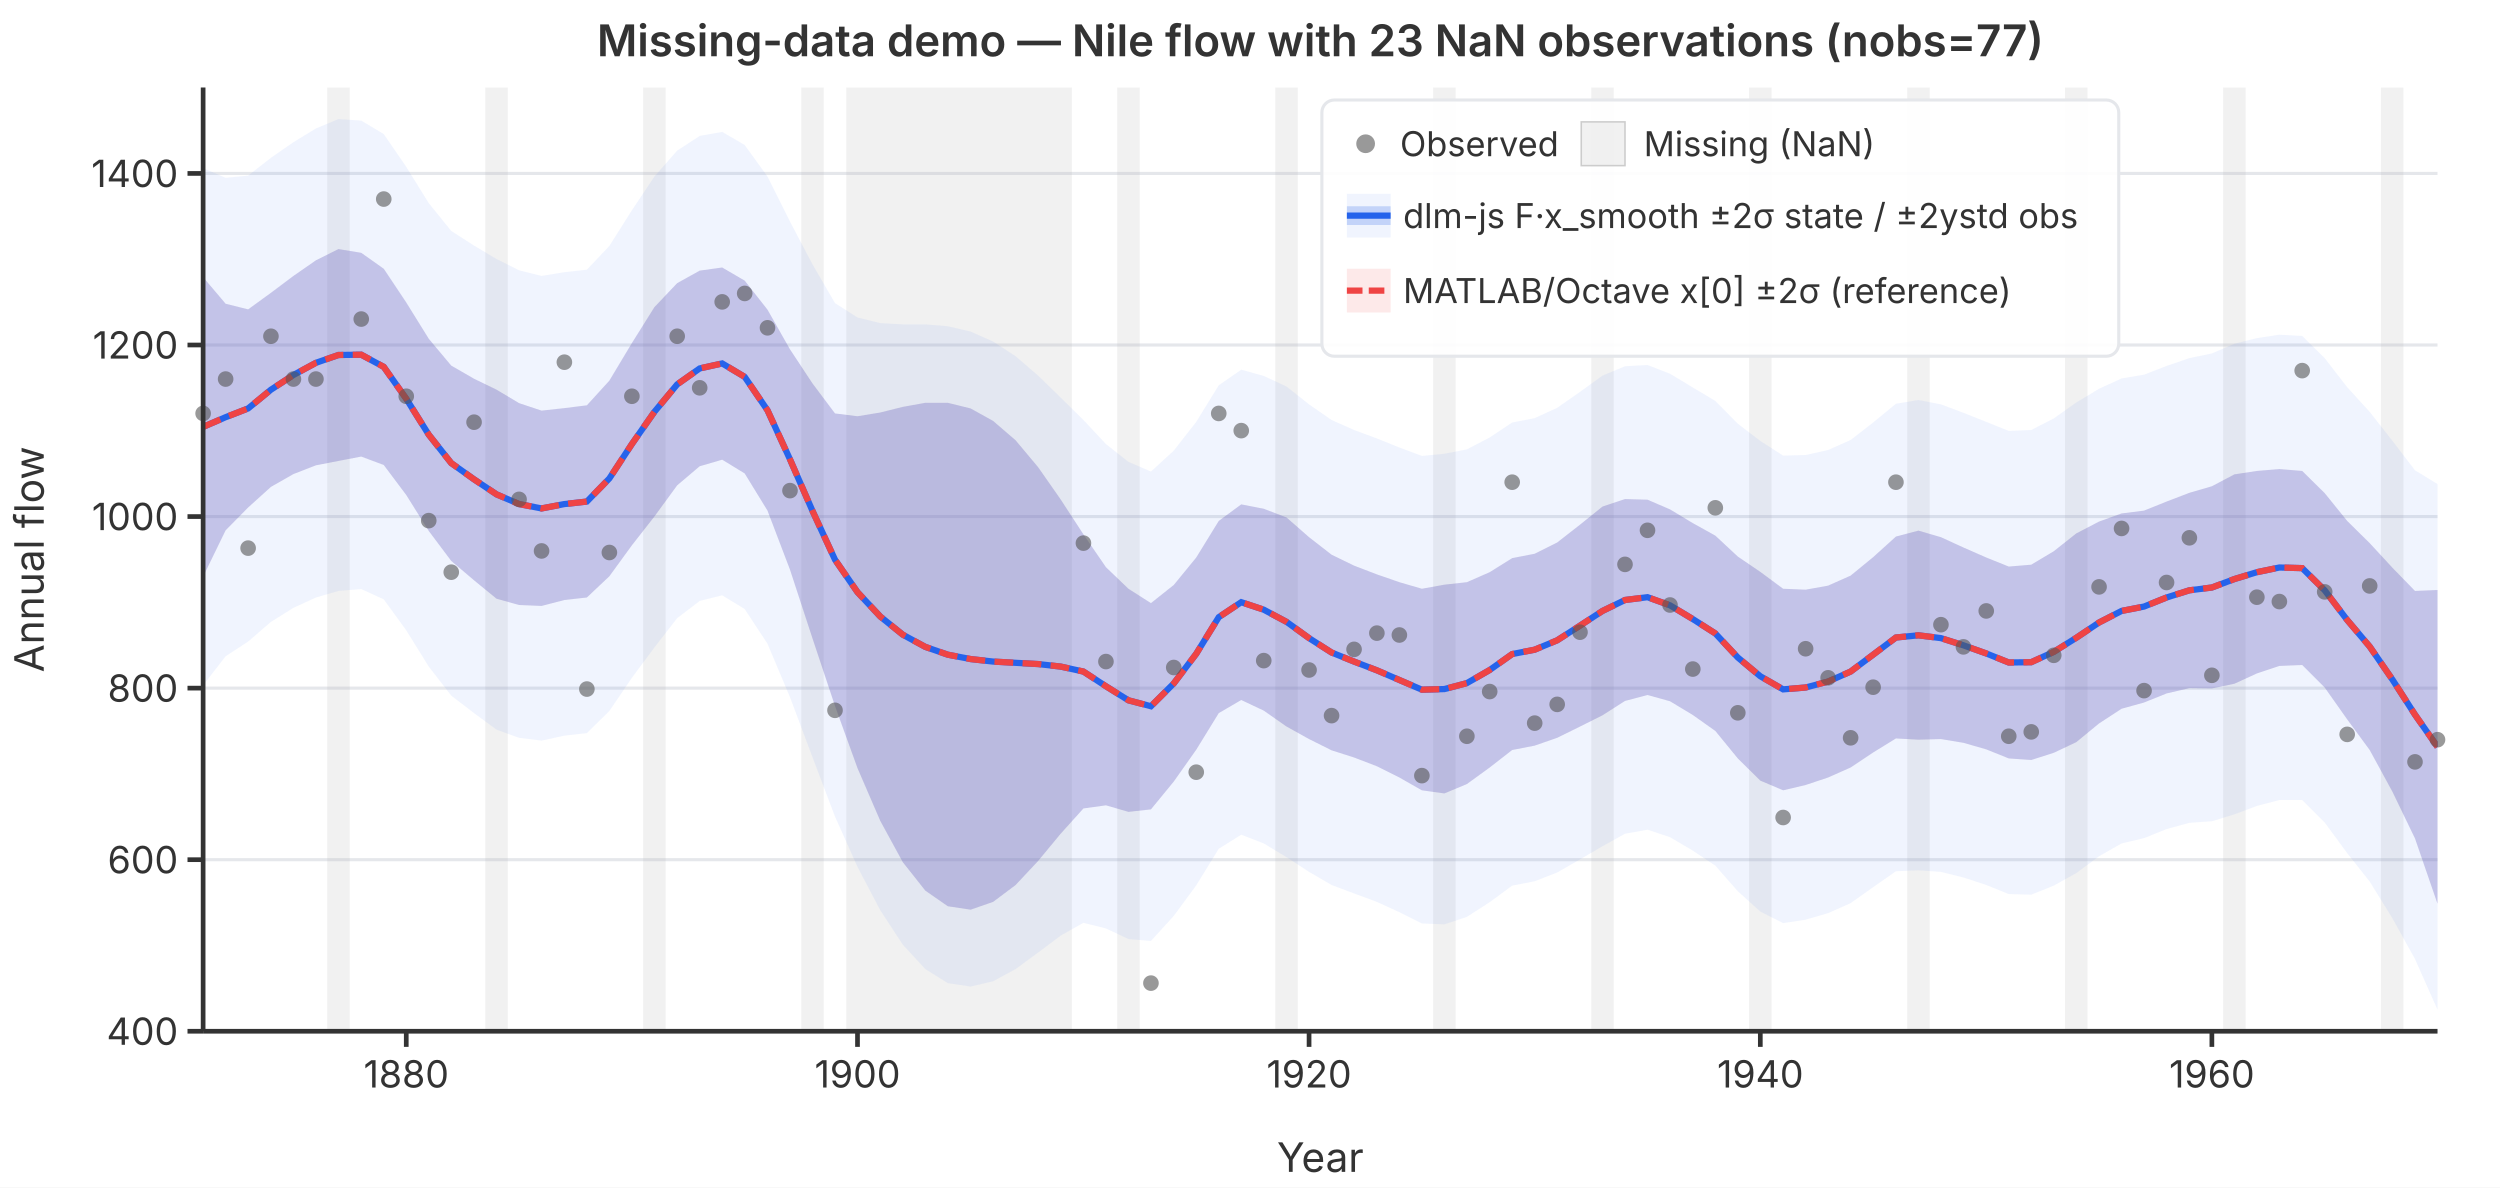
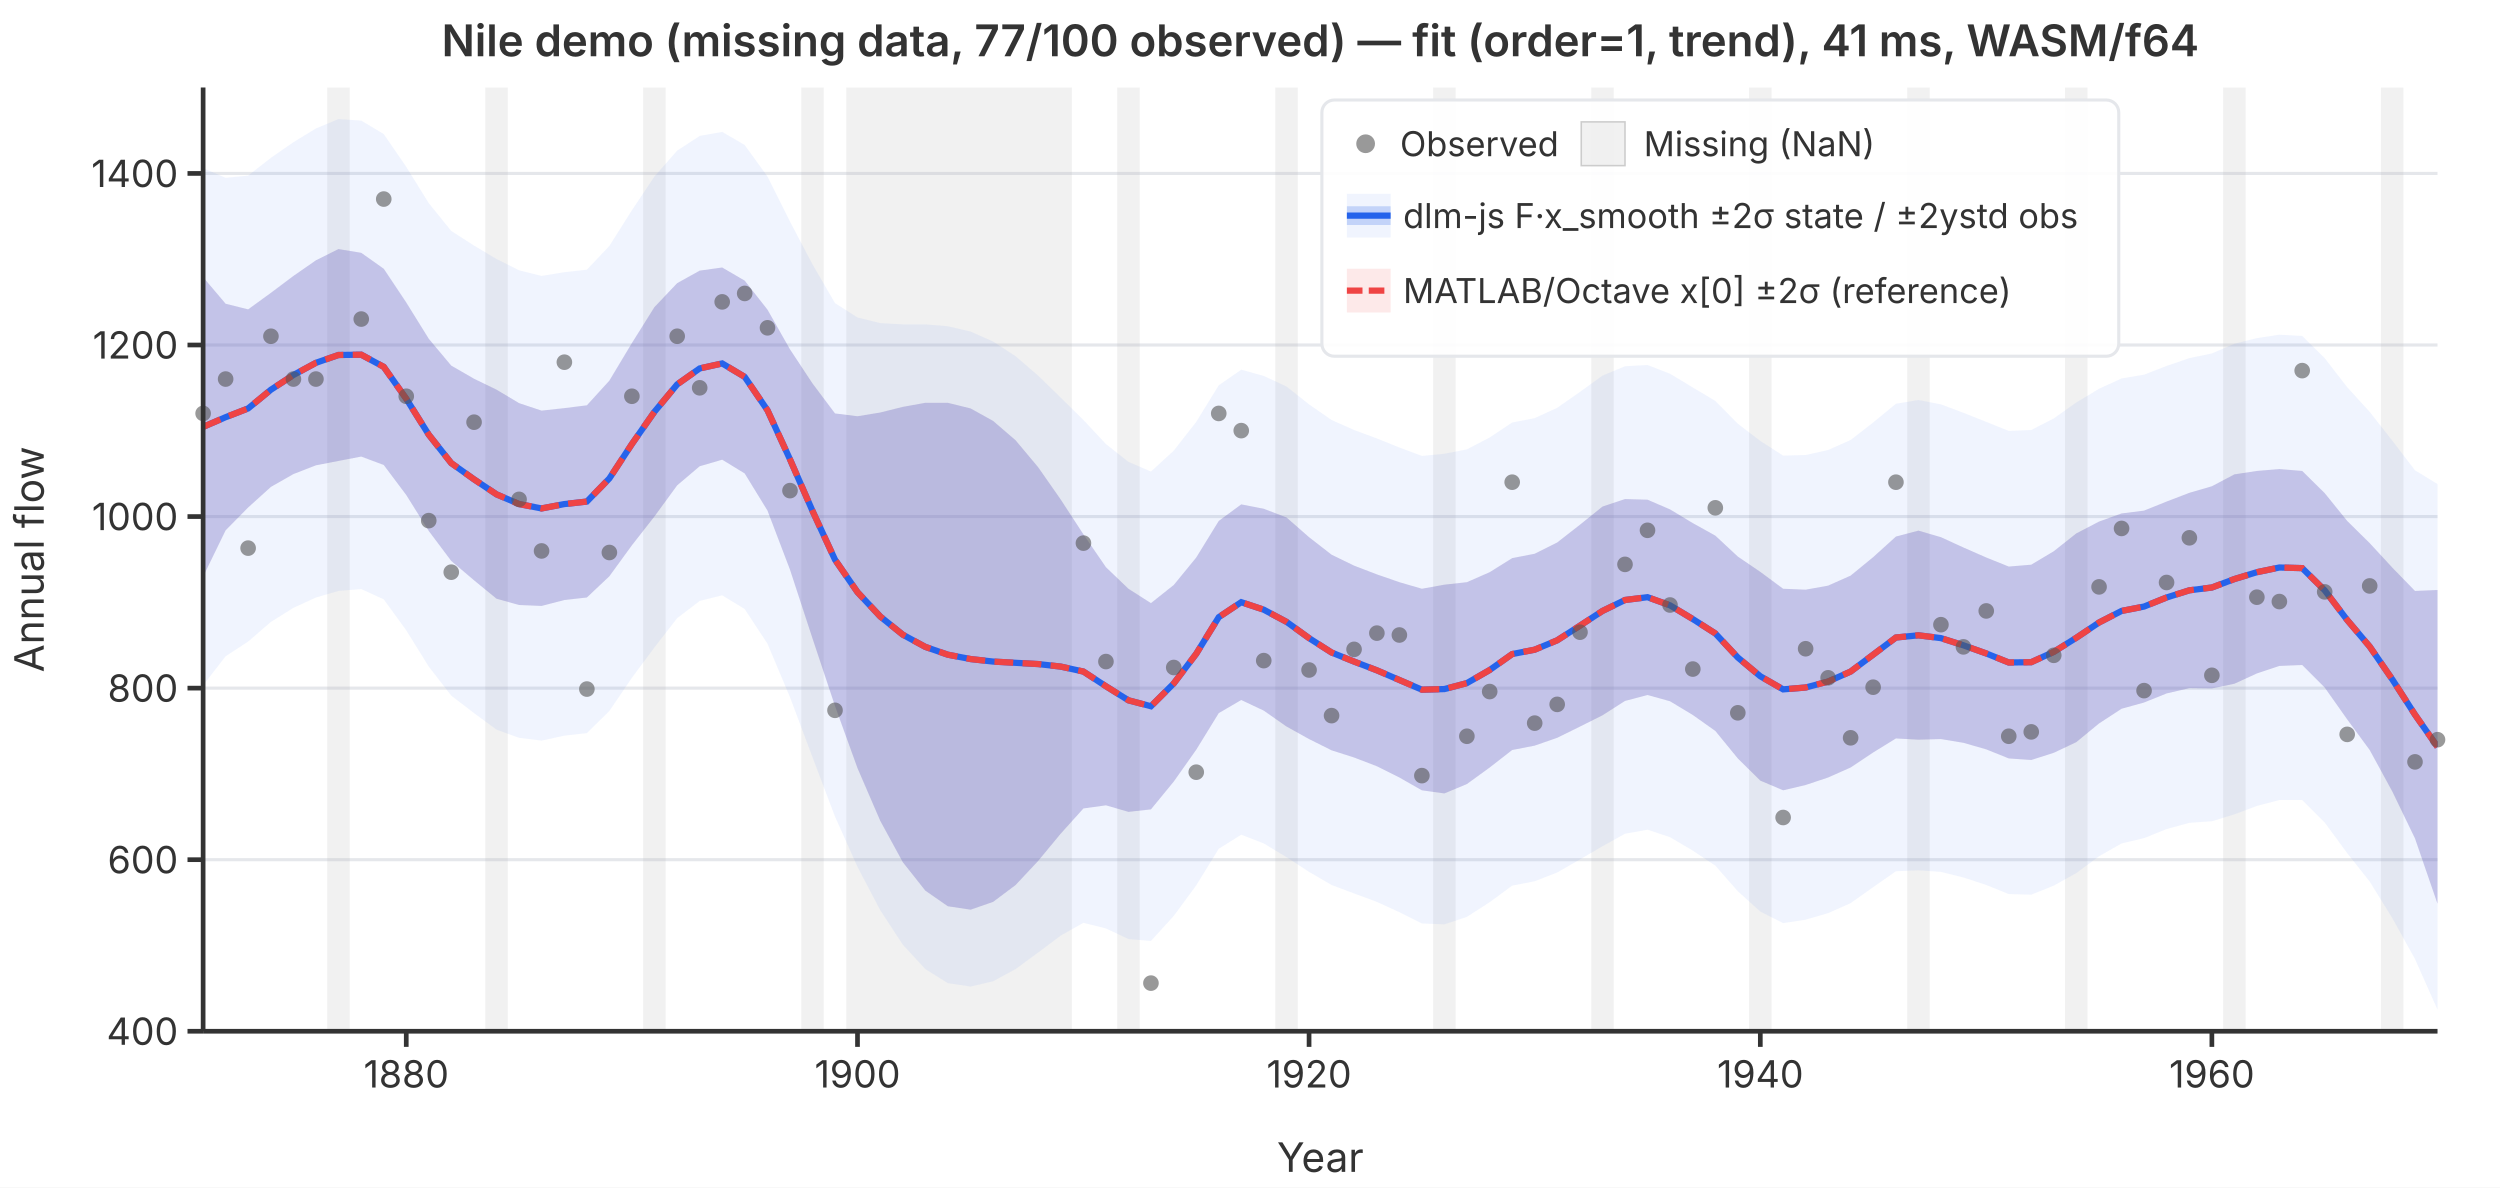
<svg xmlns="http://www.w3.org/2000/svg" viewBox="0 0 800 380" font-family="system-ui,-apple-system,sans-serif" font-size="12">
  <rect width="800" height="380" fill="white" />
  <defs>
    <clipPath id="plot-clip">
      <rect x="65" y="28" width="715" height="302" />
    </clipPath>
  </defs>
  <line x1="65" y1="330.0" x2="780" y2="330.0" stroke="#e5e7eb" stroke-width="1" />
  <line x1="65" y1="275.1" x2="780" y2="275.1" stroke="#e5e7eb" stroke-width="1" />
  <line x1="65" y1="220.2" x2="780" y2="220.2" stroke="#e5e7eb" stroke-width="1" />
  <line x1="65" y1="165.3" x2="780" y2="165.3" stroke="#e5e7eb" stroke-width="1" />
  <line x1="65" y1="110.4" x2="780" y2="110.4" stroke="#e5e7eb" stroke-width="1" />
  <line x1="65" y1="55.5" x2="780" y2="55.5" stroke="#e5e7eb" stroke-width="1" />
  <g clip-path="url(#plot-clip)">
    <rect x="104.7" y="28.0" width="7.2" height="302.0" fill="rgba(180,180,180,0.18)" />
    <rect x="155.3" y="28.0" width="7.2" height="302.0" fill="rgba(180,180,180,0.18)" />
    <rect x="205.8" y="28.0" width="7.2" height="302.0" fill="rgba(180,180,180,0.18)" />
    <rect x="256.4" y="28.0" width="7.2" height="302.0" fill="rgba(180,180,180,0.18)" />
    <rect x="270.8" y="28.0" width="72.2" height="302.0" fill="rgba(180,180,180,0.18)" />
    <rect x="357.5" y="28.0" width="7.2" height="302.0" fill="rgba(180,180,180,0.18)" />
    <rect x="408.1" y="28.0" width="7.2" height="302.0" fill="rgba(180,180,180,0.18)" />
    <rect x="458.6" y="28.0" width="7.2" height="302.0" fill="rgba(180,180,180,0.18)" />
    <rect x="509.2" y="28.0" width="7.2" height="302.0" fill="rgba(180,180,180,0.18)" />
    <rect x="559.7" y="28.0" width="7.2" height="302.0" fill="rgba(180,180,180,0.18)" />
    <rect x="610.3" y="28.0" width="7.2" height="302.0" fill="rgba(180,180,180,0.18)" />
    <rect x="660.8" y="28.0" width="7.2" height="302.0" fill="rgba(180,180,180,0.18)" />
    <rect x="711.4" y="28.0" width="7.2" height="302.0" fill="rgba(180,180,180,0.18)" />
    <rect x="761.9" y="28.0" width="7.2" height="302.0" fill="rgba(180,180,180,0.18)" />
    <path d="M65.0,53.8L72.2,56.9L79.4,56.2L86.7,50.5L93.9,45.5L101.1,41.1L108.3,38.1L115.6,38.6L122.8,42.9L130.0,53.4L137.2,65.0L144.4,73.9L151.7,78.6L158.9,82.9L166.1,86.5L173.3,88.3L180.6,87.1L187.8,86.3L195.0,78.7L202.2,67.3L209.4,56.5L216.7,48.2L223.9,43.5L231.1,42.2L238.3,46.4L245.6,56.5L252.8,70.9L260.0,84.6L267.2,97.0L274.4,101.6L281.7,103.4L288.9,103.8L296.1,103.8L303.3,104.4L310.6,106.1L317.8,109.3L325.0,114.0L332.2,120.2L339.4,127.2L346.7,134.4L353.9,142.1L361.1,147.8L368.3,150.9L375.6,144.2L382.8,135.0L390.0,123.3L397.2,118.3L404.4,120.3L411.7,123.7L418.9,129.4L426.1,134.4L433.3,137.6L440.6,140.3L447.8,143.2L455.0,145.9L462.2,145.2L469.4,143.8L476.7,140.0L483.9,135.2L491.1,133.8L498.3,130.5L505.6,125.4L512.8,120.2L520.0,117.2L527.2,116.8L534.4,119.6L541.7,124.0L548.9,128.3L556.1,135.6L563.3,141.1L570.6,145.8L577.8,145.6L585.0,144.0L592.2,140.8L599.4,135.2L606.7,129.2L613.9,128.0L621.1,129.4L628.3,132.1L635.6,135.0L642.8,137.9L650.0,137.6L657.2,133.9L664.4,128.8L671.7,124.4L678.9,121.1L686.1,119.9L693.3,117.1L700.6,114.6L707.8,113.1L715.0,110.0L722.2,108.2L729.4,107.1L736.7,107.5L743.9,114.6L751.1,123.9L758.3,131.8L765.6,141.1L772.8,150.5L780.0,154.9L780.0,323.1L772.8,306.9L765.6,293.9L758.3,282.1L751.1,273.0L743.9,263.2L736.7,256.0L729.4,256.0L722.2,257.9L715.0,260.6L707.8,262.8L700.6,263.3L693.3,265.3L686.1,268.2L678.9,269.9L671.7,274.0L664.4,279.4L657.2,283.4L650.0,286.3L642.8,286.1L635.6,283.2L628.3,280.8L621.1,279.0L613.9,278.5L606.7,278.8L599.4,283.9L592.2,289.0L585.0,292.2L577.8,294.3L570.6,295.4L563.3,291.7L556.1,285.2L548.9,277.0L541.7,272.2L534.4,267.9L527.2,265.5L520.0,266.8L512.8,270.8L505.6,275.0L498.3,279.2L491.1,282.0L483.9,283.4L476.7,288.7L469.4,293.4L462.2,295.8L455.0,295.5L447.8,291.9L440.6,288.6L433.3,285.9L426.1,283.2L418.9,279.0L411.7,274.3L404.4,269.9L397.2,267.1L390.0,271.6L382.8,283.3L375.6,293.1L368.3,301.1L361.1,300.5L353.9,297.1L346.7,295.3L339.4,299.4L332.2,304.8L325.0,310.1L317.8,314.0L310.6,315.7L303.3,314.6L296.1,310.1L288.9,302.3L281.7,291.3L274.4,277.4L267.2,261.3L260.0,242.3L252.8,223.1L245.6,206.0L238.3,194.9L231.1,190.5L223.9,192.3L216.7,197.8L209.4,207.2L202.2,216.9L195.0,227.5L187.8,234.6L180.6,235.4L173.3,237.0L166.1,236.1L158.9,233.5L151.7,228.2L144.4,222.6L137.2,213.3L130.0,201.7L122.8,191.8L115.6,188.5L108.3,189.1L101.1,191.2L93.9,194.5L86.7,199.0L79.4,205.3L72.2,210.0L65.0,219.3Z" fill="rgba(37,99,235,0.07)" stroke="none" />
    <path d="M65.0,88.7L72.2,97.2L79.4,99.0L86.7,93.7L93.9,88.3L101.1,83.3L108.3,79.7L115.6,80.9L122.8,86.0L130.0,96.8L137.2,108.4L144.4,117.0L151.7,121.2L158.9,124.7L166.1,129.0L173.3,131.4L180.6,130.6L187.8,129.7L195.0,121.8L202.2,109.8L209.4,98.3L216.7,90.6L223.9,86.6L231.1,85.6L238.3,89.8L245.6,99.1L252.8,111.8L260.0,122.7L267.2,132.3L274.4,133.2L281.7,132.0L288.9,130.2L296.1,128.9L303.3,128.9L310.6,130.7L317.8,134.7L325.0,140.9L332.2,149.5L339.4,159.8L346.7,171.0L353.9,181.5L361.1,188.4L368.3,193.0L375.6,187.2L382.8,178.4L390.0,166.7L397.2,161.4L404.4,162.8L411.7,165.6L418.9,171.9L426.1,177.5L433.3,181.0L440.6,183.8L447.8,186.3L455.0,188.4L462.2,187.1L469.4,186.3L476.7,183.1L483.9,178.6L491.1,177.2L498.3,173.6L505.6,167.9L512.8,162.1L520.0,159.7L527.2,159.9L534.4,163.0L541.7,167.4L548.9,171.4L556.1,178.1L563.3,183.0L570.6,188.4L577.8,188.7L585.0,187.4L592.2,184.2L599.4,178.3L606.7,171.7L613.9,169.8L621.1,171.9L628.3,175.2L635.6,178.4L642.8,181.3L650.0,180.7L657.2,176.4L664.4,170.7L671.7,166.9L678.9,164.3L686.1,163.4L693.3,160.5L700.6,157.7L707.8,155.6L715.0,151.8L722.2,150.7L729.4,150.1L736.7,150.7L743.9,157.8L751.1,166.7L758.3,173.8L765.6,181.7L772.8,189.1L780.0,188.8L780.0,289.2L772.8,268.3L765.6,253.4L758.3,240.0L751.1,230.2L743.9,220.0L736.7,212.8L729.4,213.1L722.2,215.5L715.0,218.8L707.8,220.3L700.6,220.2L693.3,221.9L686.1,224.8L678.9,226.8L671.7,231.5L664.4,237.5L657.2,240.9L650.0,243.2L642.8,242.7L635.6,239.8L628.3,237.7L621.1,236.5L613.9,236.7L606.7,236.3L599.4,240.8L592.2,245.6L585.0,248.8L577.8,251.2L570.6,252.9L563.3,249.8L556.1,242.7L548.9,233.9L541.7,228.8L534.4,224.4L527.2,222.4L520.0,224.3L512.8,228.9L505.6,232.5L498.3,236.1L491.1,238.6L483.9,240.0L476.7,245.6L469.4,250.9L462.2,253.9L455.0,252.9L447.8,248.8L440.6,245.2L433.3,242.4L426.1,240.1L418.9,236.5L411.7,232.5L404.4,227.4L397.2,224.0L390.0,228.2L382.8,239.9L375.6,250.1L368.3,259.0L361.1,259.8L353.9,257.7L346.7,258.7L339.4,266.8L332.2,275.5L325.0,283.2L317.8,288.6L310.6,291.1L303.3,290.0L296.1,285.0L288.9,275.9L281.7,262.7L274.4,245.8L267.2,225.9L260.0,204.3L252.8,182.3L245.6,163.4L238.3,151.5L231.1,147.1L223.9,149.2L216.7,155.3L209.4,165.3L202.2,174.5L195.0,184.4L187.8,191.2L180.6,192.0L173.3,193.9L166.1,193.6L158.9,191.6L151.7,185.7L144.4,179.5L137.2,169.9L130.0,158.4L122.8,148.8L115.6,146.1L108.3,147.5L101.1,148.9L93.9,151.7L86.7,155.8L79.4,162.4L72.2,169.7L65.0,184.5Z" fill="rgba(239,68,68,0.12)" stroke="none" />
    <path d="M65.0,88.7L72.2,97.2L79.4,99.0L86.7,93.7L93.9,88.3L101.1,83.3L108.3,79.7L115.6,80.9L122.8,86.0L130.0,96.8L137.2,108.4L144.4,117.0L151.7,121.2L158.9,124.7L166.1,129.0L173.3,131.4L180.6,130.6L187.8,129.7L195.0,121.8L202.2,109.8L209.4,98.3L216.7,90.6L223.9,86.6L231.1,85.6L238.3,89.8L245.6,99.1L252.8,111.8L260.0,122.7L267.2,132.3L274.4,133.2L281.7,132.0L288.9,130.2L296.1,128.9L303.3,128.9L310.6,130.7L317.8,134.7L325.0,140.9L332.2,149.5L339.4,159.8L346.7,171.0L353.9,181.5L361.1,188.4L368.3,193.0L375.6,187.2L382.8,178.4L390.0,166.7L397.2,161.4L404.4,162.8L411.7,165.6L418.9,171.9L426.1,177.5L433.3,181.0L440.6,183.8L447.8,186.3L455.0,188.4L462.2,187.1L469.4,186.3L476.7,183.1L483.9,178.6L491.1,177.2L498.3,173.6L505.6,167.9L512.8,162.1L520.0,159.7L527.2,159.9L534.4,163.0L541.7,167.4L548.9,171.4L556.1,178.1L563.3,183.0L570.6,188.4L577.8,188.7L585.0,187.4L592.2,184.2L599.4,178.3L606.7,171.7L613.9,169.8L621.1,171.9L628.3,175.2L635.6,178.4L642.8,181.3L650.0,180.7L657.2,176.4L664.4,170.7L671.7,166.9L678.9,164.3L686.1,163.4L693.3,160.5L700.6,157.7L707.8,155.6L715.0,151.8L722.2,150.7L729.4,150.1L736.7,150.7L743.9,157.8L751.1,166.7L758.3,173.8L765.6,181.7L772.8,189.1L780.0,188.8L780.0,289.2L772.8,268.3L765.6,253.4L758.3,240.0L751.1,230.2L743.9,220.0L736.7,212.8L729.4,213.1L722.2,215.5L715.0,218.8L707.8,220.3L700.6,220.2L693.3,221.9L686.1,224.8L678.9,226.8L671.7,231.5L664.4,237.5L657.2,240.9L650.0,243.2L642.8,242.7L635.6,239.8L628.3,237.7L621.1,236.5L613.9,236.7L606.7,236.3L599.4,240.8L592.2,245.6L585.0,248.8L577.8,251.2L570.6,252.9L563.3,249.8L556.1,242.7L548.9,233.9L541.7,228.8L534.4,224.4L527.2,222.4L520.0,224.3L512.8,228.9L505.6,232.5L498.3,236.1L491.1,238.6L483.9,240.0L476.7,245.6L469.4,250.9L462.2,253.9L455.0,252.9L447.8,248.8L440.6,245.2L433.3,242.4L426.1,240.1L418.9,236.5L411.7,232.5L404.4,227.4L397.2,224.0L390.0,228.2L382.8,239.9L375.6,250.1L368.3,259.0L361.1,259.8L353.9,257.7L346.7,258.7L339.4,266.8L332.2,275.5L325.0,283.2L317.8,288.6L310.6,291.1L303.3,290.0L296.1,285.0L288.9,275.9L281.7,262.7L274.4,245.8L267.2,225.9L260.0,204.3L252.8,182.3L245.6,163.4L238.3,151.5L231.1,147.1L223.9,149.2L216.7,155.3L209.4,165.3L202.2,174.5L195.0,184.4L187.8,191.2L180.6,192.0L173.3,193.9L166.1,193.6L158.9,191.6L151.7,185.7L144.4,179.5L137.2,169.9L130.0,158.4L122.8,148.8L115.6,146.1L108.3,147.5L101.1,148.9L93.9,151.7L86.7,155.8L79.4,162.4L72.2,169.7L65.0,184.5Z" fill="rgba(37,99,235,0.22)" stroke="none" />
    <polyline points="65.0,136.6 72.2,133.5 79.4,130.7 86.7,124.7 93.9,120.0 101.1,116.1 108.3,113.6 115.6,113.5 122.8,117.4 130.0,127.6 137.2,139.1 144.4,148.2 151.7,153.4 158.9,158.2 166.1,161.3 173.3,162.7 180.6,161.3 187.8,160.5 195.0,153.1 202.2,142.1 209.4,131.8 216.7,123.0 223.9,117.9 231.1,116.3 238.3,120.6 245.6,131.3 252.8,147.0 260.0,163.5 267.2,179.1 274.4,189.5 281.7,197.3 288.9,203.1 296.1,207.0 303.3,209.5 310.6,210.9 317.8,211.7 325.0,212.1 332.2,212.5 339.4,213.3 346.7,214.9 353.9,219.6 361.1,224.1 368.3,226.0 375.6,218.7 382.8,209.2 390.0,197.5 397.2,192.7 404.4,195.1 411.7,199.0 418.9,204.2 426.1,208.8 433.3,211.7 440.6,214.5 447.8,217.6 455.0,220.7 462.2,220.5 469.4,218.6 476.7,214.4 483.9,209.3 491.1,207.9 498.3,204.9 505.6,200.2 512.8,195.5 520.0,192.0 527.2,191.1 534.4,193.7 541.7,198.1 548.9,202.7 556.1,210.4 563.3,216.4 570.6,220.6 577.8,220.0 585.0,218.1 592.2,214.9 599.4,209.5 606.7,204.0 613.9,203.3 621.1,204.2 628.3,206.5 635.6,209.1 642.8,212.0 650.0,211.9 657.2,208.6 664.4,204.1 671.7,199.2 678.9,195.5 686.1,194.1 693.3,191.2 700.6,188.9 707.8,188.0 715.0,185.3 722.2,183.1 729.4,181.6 736.7,181.8 743.9,188.9 751.1,198.4 758.3,206.9 765.6,217.5 772.8,228.7 780.0,239.0" fill="none" stroke="#2563eb" stroke-width="2" />
    <polyline points="65.0,136.6 72.2,133.5 79.4,130.7 86.7,124.7 93.9,120.0 101.1,116.1 108.3,113.6 115.6,113.5 122.8,117.4 130.0,127.6 137.2,139.1 144.4,148.2 151.7,153.4 158.9,158.2 166.1,161.3 173.3,162.7 180.6,161.3 187.8,160.5 195.0,153.1 202.2,142.1 209.4,131.8 216.7,123.0 223.9,117.9 231.1,116.3 238.3,120.6 245.6,131.3 252.8,147.0 260.0,163.5 267.2,179.1 274.4,189.5 281.7,197.3 288.9,203.1 296.1,207.0 303.3,209.5 310.6,210.9 317.8,211.7 325.0,212.1 332.2,212.5 339.4,213.3 346.7,214.9 353.9,219.6 361.1,224.1 368.3,226.0 375.6,218.7 382.8,209.2 390.0,197.5 397.2,192.7 404.4,195.1 411.7,199.0 418.9,204.2 426.1,208.8 433.3,211.7 440.6,214.5 447.8,217.6 455.0,220.7 462.2,220.5 469.4,218.6 476.7,214.4 483.9,209.3 491.1,207.9 498.3,204.9 505.6,200.2 512.8,195.5 520.0,192.0 527.2,191.1 534.4,193.7 541.7,198.1 548.9,202.7 556.1,210.4 563.3,216.4 570.6,220.6 577.8,220.0 585.0,218.1 592.2,214.9 599.4,209.5 606.7,204.0 613.9,203.3 621.1,204.2 628.3,206.5 635.6,209.1 642.8,212.0 650.0,211.9 657.2,208.6 664.4,204.1 671.7,199.2 678.9,195.5 686.1,194.1 693.3,191.2 700.6,188.9 707.8,188.0 715.0,185.3 722.2,183.1 729.4,181.6 736.7,181.8 743.9,188.9 751.1,198.4 758.3,206.9 765.6,217.5 772.8,228.7 780.0,239.0" fill="none" stroke="#ef4444" stroke-width="2" stroke-dasharray="6,3" />
  </g>
  <circle cx="65.0" cy="132.3" r="2.5" fill="#555" opacity="0.6" />
  <circle cx="72.2" cy="121.3" r="2.5" fill="#555" opacity="0.6" />
  <circle cx="79.4" cy="175.4" r="2.5" fill="#555" opacity="0.6" />
  <circle cx="86.7" cy="107.6" r="2.5" fill="#555" opacity="0.6" />
  <circle cx="93.9" cy="121.3" r="2.5" fill="#555" opacity="0.6" />
  <circle cx="101.1" cy="121.3" r="2.5" fill="#555" opacity="0.6" />
  <circle cx="115.6" cy="102.1" r="2.5" fill="#555" opacity="0.6" />
  <circle cx="122.8" cy="63.7" r="2.5" fill="#555" opacity="0.6" />
  <circle cx="130.0" cy="126.8" r="2.5" fill="#555" opacity="0.6" />
  <circle cx="137.2" cy="166.6" r="2.5" fill="#555" opacity="0.6" />
  <circle cx="144.4" cy="183.1" r="2.5" fill="#555" opacity="0.6" />
  <circle cx="151.7" cy="135.1" r="2.5" fill="#555" opacity="0.6" />
  <circle cx="166.1" cy="159.8" r="2.5" fill="#555" opacity="0.6" />
  <circle cx="173.3" cy="176.3" r="2.5" fill="#555" opacity="0.6" />
  <circle cx="180.6" cy="115.9" r="2.5" fill="#555" opacity="0.6" />
  <circle cx="187.8" cy="220.5" r="2.5" fill="#555" opacity="0.6" />
  <circle cx="195.0" cy="176.8" r="2.5" fill="#555" opacity="0.6" />
  <circle cx="202.2" cy="126.8" r="2.5" fill="#555" opacity="0.6" />
  <circle cx="216.7" cy="107.6" r="2.5" fill="#555" opacity="0.6" />
  <circle cx="223.9" cy="124.1" r="2.5" fill="#555" opacity="0.6" />
  <circle cx="231.1" cy="96.6" r="2.5" fill="#555" opacity="0.6" />
  <circle cx="238.3" cy="93.9" r="2.5" fill="#555" opacity="0.6" />
  <circle cx="245.6" cy="104.9" r="2.5" fill="#555" opacity="0.6" />
  <circle cx="252.8" cy="157.0" r="2.5" fill="#555" opacity="0.6" />
  <circle cx="267.2" cy="227.3" r="2.5" fill="#555" opacity="0.6" />
  <circle cx="346.7" cy="173.8" r="2.5" fill="#555" opacity="0.6" />
  <circle cx="353.9" cy="211.7" r="2.5" fill="#555" opacity="0.6" />
  <circle cx="368.3" cy="314.6" r="2.5" fill="#555" opacity="0.6" />
  <circle cx="375.6" cy="213.6" r="2.5" fill="#555" opacity="0.6" />
  <circle cx="382.8" cy="247.1" r="2.5" fill="#555" opacity="0.6" />
  <circle cx="390.0" cy="132.3" r="2.5" fill="#555" opacity="0.6" />
  <circle cx="397.2" cy="137.8" r="2.5" fill="#555" opacity="0.6" />
  <circle cx="404.4" cy="211.4" r="2.5" fill="#555" opacity="0.6" />
  <circle cx="418.9" cy="214.4" r="2.5" fill="#555" opacity="0.6" />
  <circle cx="426.1" cy="229.0" r="2.5" fill="#555" opacity="0.6" />
  <circle cx="433.3" cy="207.8" r="2.5" fill="#555" opacity="0.6" />
  <circle cx="440.6" cy="202.6" r="2.5" fill="#555" opacity="0.6" />
  <circle cx="447.8" cy="203.2" r="2.5" fill="#555" opacity="0.6" />
  <circle cx="455.0" cy="248.2" r="2.5" fill="#555" opacity="0.6" />
  <circle cx="469.4" cy="235.6" r="2.5" fill="#555" opacity="0.6" />
  <circle cx="476.7" cy="221.3" r="2.5" fill="#555" opacity="0.6" />
  <circle cx="483.9" cy="154.3" r="2.5" fill="#555" opacity="0.6" />
  <circle cx="491.1" cy="231.4" r="2.5" fill="#555" opacity="0.6" />
  <circle cx="498.3" cy="225.4" r="2.5" fill="#555" opacity="0.6" />
  <circle cx="505.6" cy="202.3" r="2.5" fill="#555" opacity="0.6" />
  <circle cx="520.0" cy="180.6" r="2.5" fill="#555" opacity="0.6" />
  <circle cx="527.2" cy="169.7" r="2.5" fill="#555" opacity="0.6" />
  <circle cx="534.4" cy="193.6" r="2.5" fill="#555" opacity="0.6" />
  <circle cx="541.7" cy="214.1" r="2.5" fill="#555" opacity="0.6" />
  <circle cx="548.9" cy="162.5" r="2.5" fill="#555" opacity="0.6" />
  <circle cx="556.1" cy="228.1" r="2.5" fill="#555" opacity="0.6" />
  <circle cx="570.6" cy="261.6" r="2.5" fill="#555" opacity="0.6" />
  <circle cx="577.8" cy="207.6" r="2.5" fill="#555" opacity="0.6" />
  <circle cx="585.0" cy="216.9" r="2.5" fill="#555" opacity="0.6" />
  <circle cx="592.2" cy="236.1" r="2.5" fill="#555" opacity="0.6" />
  <circle cx="599.4" cy="219.9" r="2.5" fill="#555" opacity="0.6" />
  <circle cx="606.7" cy="154.3" r="2.5" fill="#555" opacity="0.6" />
  <circle cx="621.1" cy="199.9" r="2.5" fill="#555" opacity="0.6" />
  <circle cx="628.3" cy="207.0" r="2.5" fill="#555" opacity="0.6" />
  <circle cx="635.6" cy="195.5" r="2.5" fill="#555" opacity="0.6" />
  <circle cx="642.8" cy="235.6" r="2.5" fill="#555" opacity="0.6" />
  <circle cx="650.0" cy="234.2" r="2.5" fill="#555" opacity="0.6" />
  <circle cx="657.2" cy="209.7" r="2.5" fill="#555" opacity="0.6" />
  <circle cx="671.7" cy="187.8" r="2.5" fill="#555" opacity="0.6" />
  <circle cx="678.9" cy="169.1" r="2.5" fill="#555" opacity="0.6" />
  <circle cx="686.1" cy="221.0" r="2.5" fill="#555" opacity="0.6" />
  <circle cx="693.3" cy="186.4" r="2.5" fill="#555" opacity="0.6" />
  <circle cx="700.6" cy="172.1" r="2.5" fill="#555" opacity="0.6" />
  <circle cx="707.8" cy="216.1" r="2.5" fill="#555" opacity="0.6" />
  <circle cx="722.2" cy="191.1" r="2.5" fill="#555" opacity="0.6" />
  <circle cx="729.4" cy="192.5" r="2.5" fill="#555" opacity="0.6" />
  <circle cx="736.7" cy="118.6" r="2.5" fill="#555" opacity="0.6" />
  <circle cx="743.9" cy="189.4" r="2.5" fill="#555" opacity="0.6" />
  <circle cx="751.1" cy="235.0" r="2.5" fill="#555" opacity="0.6" />
  <circle cx="758.3" cy="187.5" r="2.5" fill="#555" opacity="0.6" />
  <circle cx="772.8" cy="243.8" r="2.5" fill="#555" opacity="0.6" />
  <circle cx="780.0" cy="236.7" r="2.5" fill="#555" opacity="0.6" />
  <line x1="65" y1="28" x2="65" y2="330" stroke="#333" stroke-width="1.5" />
  <line x1="65" y1="330" x2="780" y2="330" stroke="#333" stroke-width="1.5" />
  <line x1="60" y1="330.0" x2="65" y2="330.0" stroke="#333" stroke-width="1.5" />
  <text x="57" y="330.0" text-anchor="end" dominant-baseline="middle" fill="#333">400</text>
  <line x1="60" y1="275.1" x2="65" y2="275.1" stroke="#333" stroke-width="1.5" />
  <text x="57" y="275.1" text-anchor="end" dominant-baseline="middle" fill="#333">600</text>
  <line x1="60" y1="220.2" x2="65" y2="220.2" stroke="#333" stroke-width="1.5" />
  <text x="57" y="220.2" text-anchor="end" dominant-baseline="middle" fill="#333">800</text>
  <line x1="60" y1="165.3" x2="65" y2="165.3" stroke="#333" stroke-width="1.5" />
  <text x="57" y="165.3" text-anchor="end" dominant-baseline="middle" fill="#333">1000</text>
  <line x1="60" y1="110.4" x2="65" y2="110.4" stroke="#333" stroke-width="1.5" />
  <text x="57" y="110.4" text-anchor="end" dominant-baseline="middle" fill="#333">1200</text>
  <line x1="60" y1="55.5" x2="65" y2="55.5" stroke="#333" stroke-width="1.5" />
  <text x="57" y="55.5" text-anchor="end" dominant-baseline="middle" fill="#333">1400</text>
  <line x1="130.0" y1="330" x2="130.0" y2="335" stroke="#333" stroke-width="1.5" />
  <text x="130.0" y="348" text-anchor="middle" fill="#333">1880</text>
  <line x1="274.4" y1="330" x2="274.4" y2="335" stroke="#333" stroke-width="1.5" />
  <text x="274.4" y="348" text-anchor="middle" fill="#333">1900</text>
  <line x1="418.9" y1="330" x2="418.9" y2="335" stroke="#333" stroke-width="1.5" />
  <text x="418.9" y="348" text-anchor="middle" fill="#333">1920</text>
  <line x1="563.3" y1="330" x2="563.3" y2="335" stroke="#333" stroke-width="1.5" />
  <text x="563.3" y="348" text-anchor="middle" fill="#333">1940</text>
  <line x1="707.8" y1="330" x2="707.8" y2="335" stroke="#333" stroke-width="1.5" />
  <text x="707.8" y="348" text-anchor="middle" fill="#333">1960</text>
  <text x="422.5" y="375" text-anchor="middle" fill="#333" font-size="13">Year</text>
  <text x="14" y="179.0" text-anchor="middle" fill="#333" font-size="13" transform="rotate(-90,14,179.0)">Annual flow</text>
-   <text x="422.5" y="18" text-anchor="middle" fill="#333" font-size="14" font-weight="600">Missing-data demo — Nile flow with 23 NaN observations (nobs=77)</text>
+   <text x="422.5" y="18" text-anchor="middle" fill="#333" font-size="14" font-weight="600">Nile demo (missing data, 77/100 observed) — fit (order=1, trend), 41 ms, WASM/f64</text>
  <rect x="423" y="32" width="255" height="82" rx="4" fill="rgba(255,255,255,0.92)" stroke="#e5e7eb" stroke-width="1" />
  <circle cx="437" cy="46" r="3" fill="#555" opacity="0.6" />
  <text x="448" y="46" dominant-baseline="middle" fill="#333" font-size="11">Observed</text>
  <rect x="506" y="39" width="14" height="14" fill="rgba(180,180,180,0.18)" stroke="#ccc" stroke-width="0.5" />
  <text x="526" y="46" dominant-baseline="middle" fill="#333" font-size="11">Missing (NaN)</text>
  <rect x="431" y="62" width="14" height="14" fill="rgba(37,99,235,0.07)" stroke="none" />
  <rect x="431" y="66" width="14" height="6" fill="rgba(37,99,235,0.22)" stroke="none" />
  <line x1="431" y1="69" x2="445" y2="69" stroke="#2563eb" stroke-width="2" />
  <text x="449" y="69" dominant-baseline="middle" fill="#333" font-size="11">dlm-js F·x_smooth ±2σ state / ±2ystd obs</text>
  <rect x="431" y="86" width="14" height="14" fill="rgba(239,68,68,0.12)" stroke="none" />
  <line x1="431" y1="93" x2="445" y2="93" stroke="#ef4444" stroke-width="2" stroke-dasharray="5,2" />
  <text x="449" y="93" dominant-baseline="middle" fill="#333" font-size="11">MATLAB/Octave x[0] ±2σ (reference)</text>
</svg>
